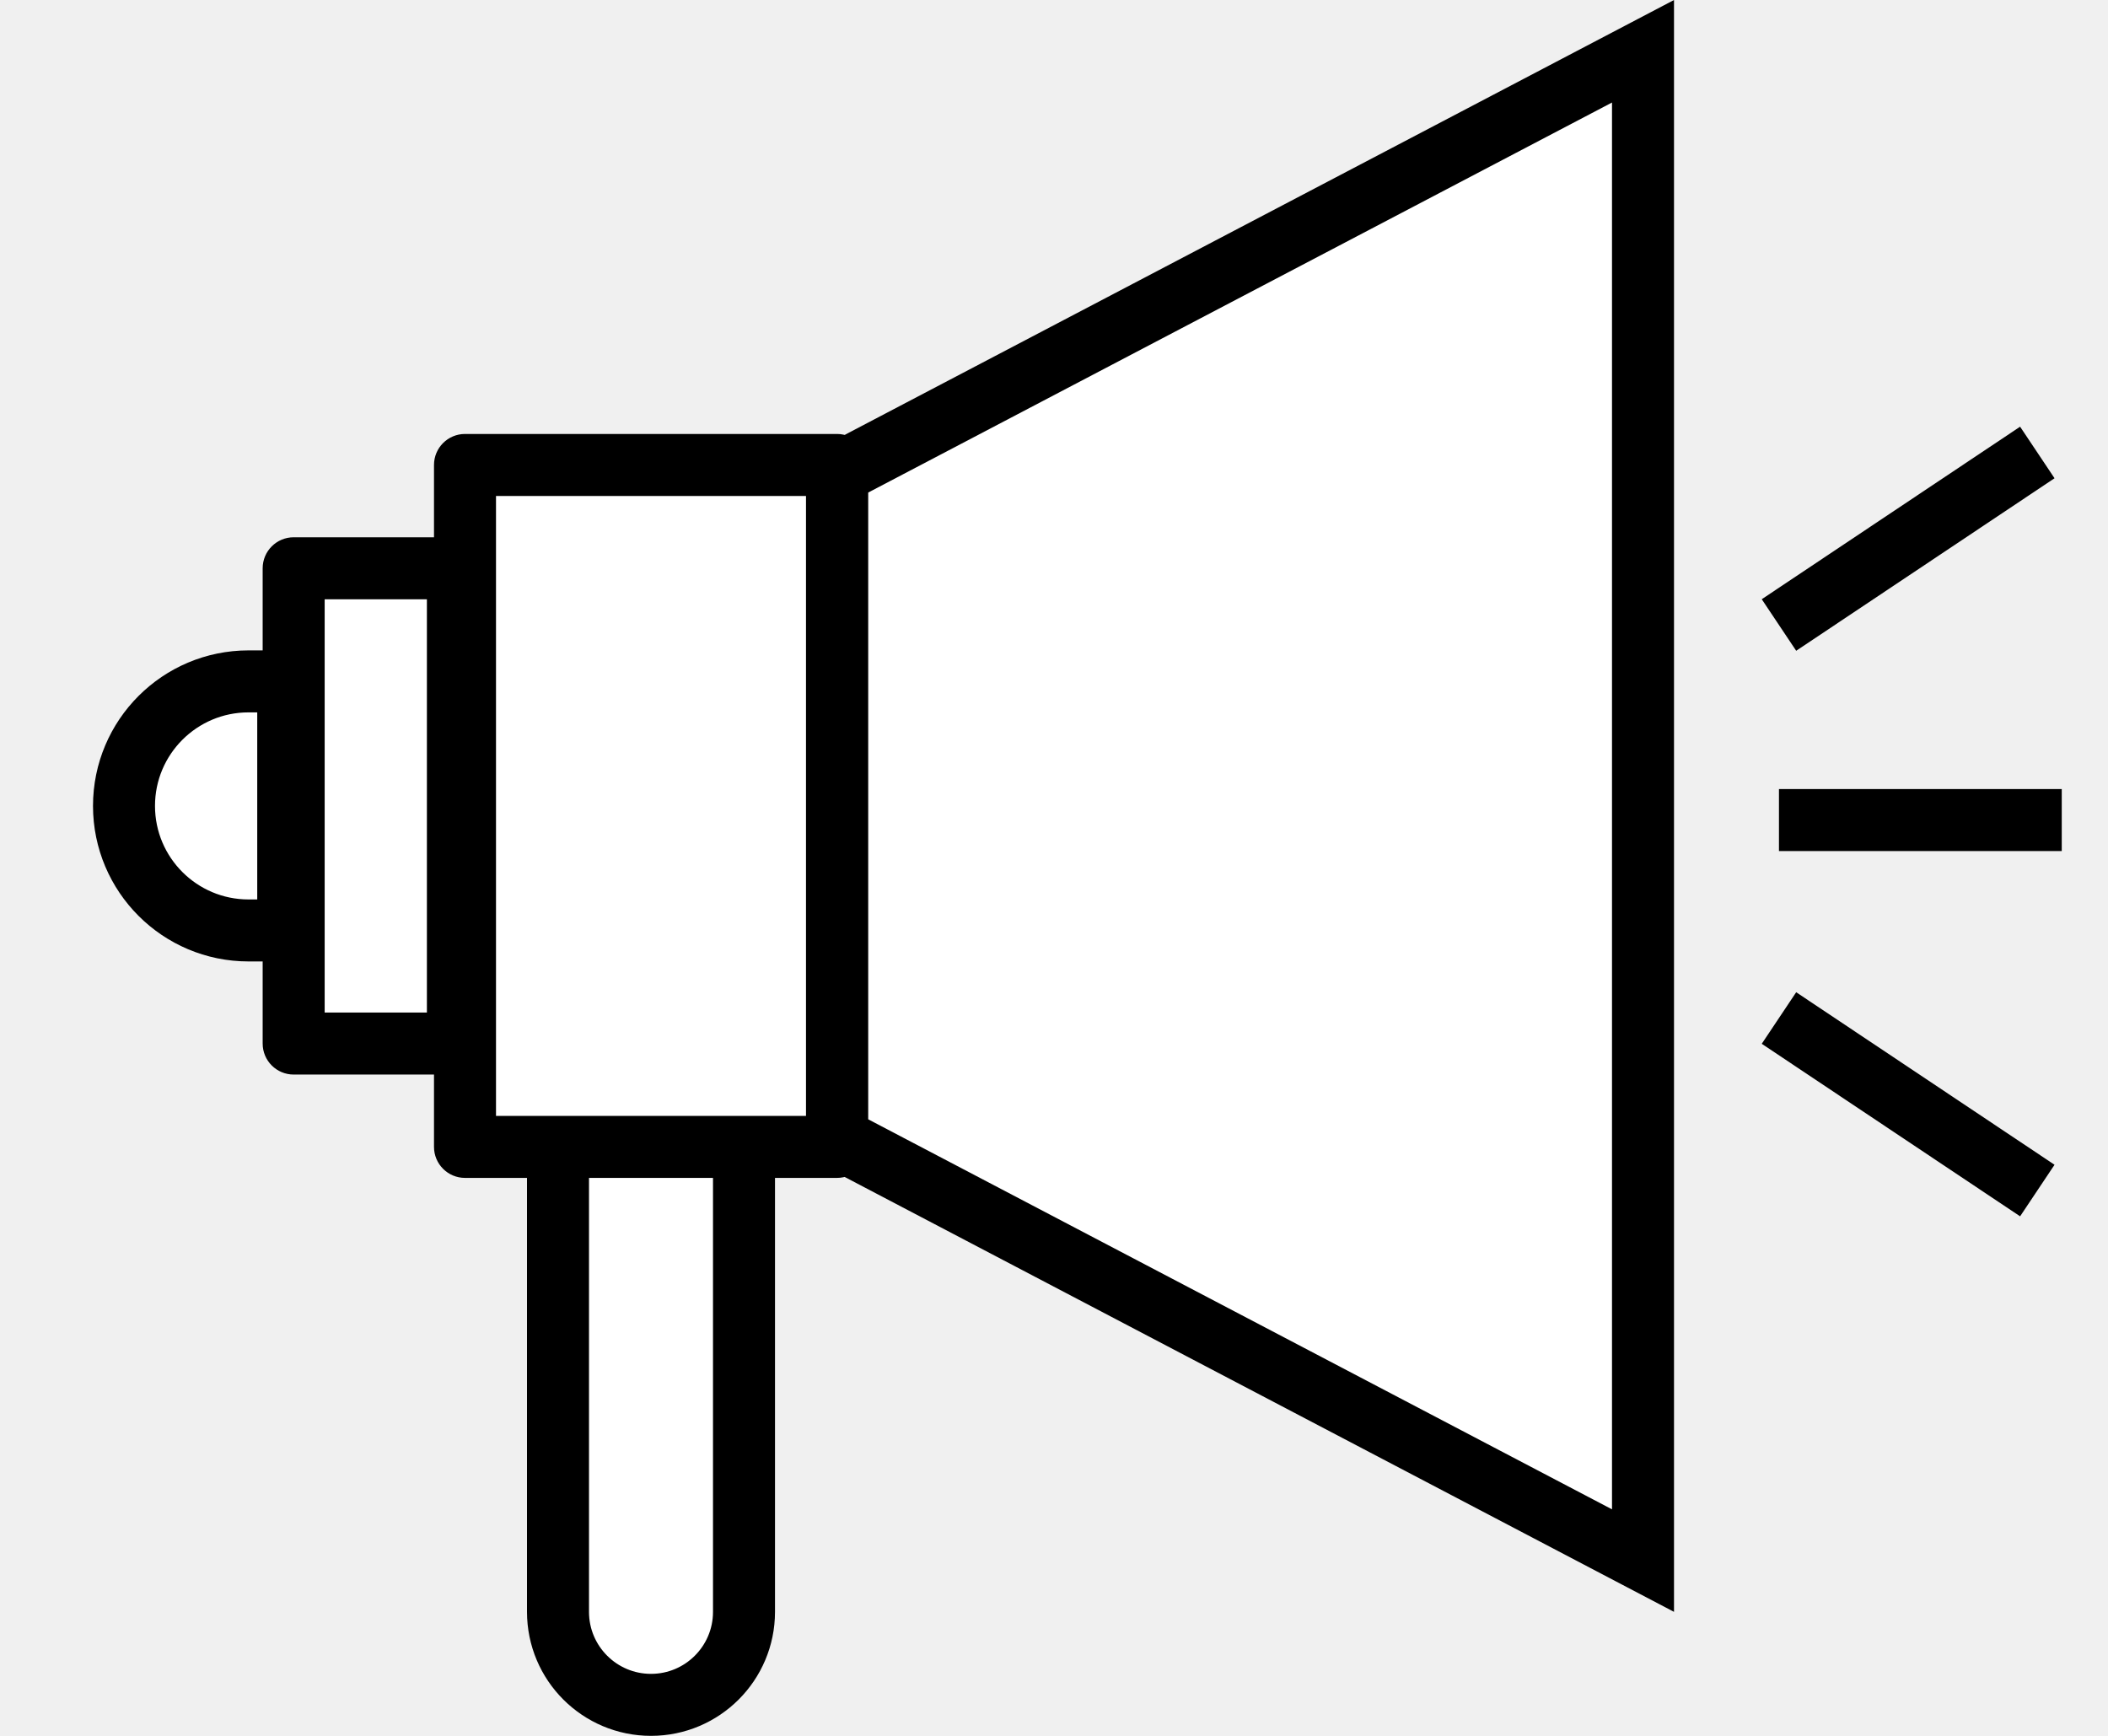
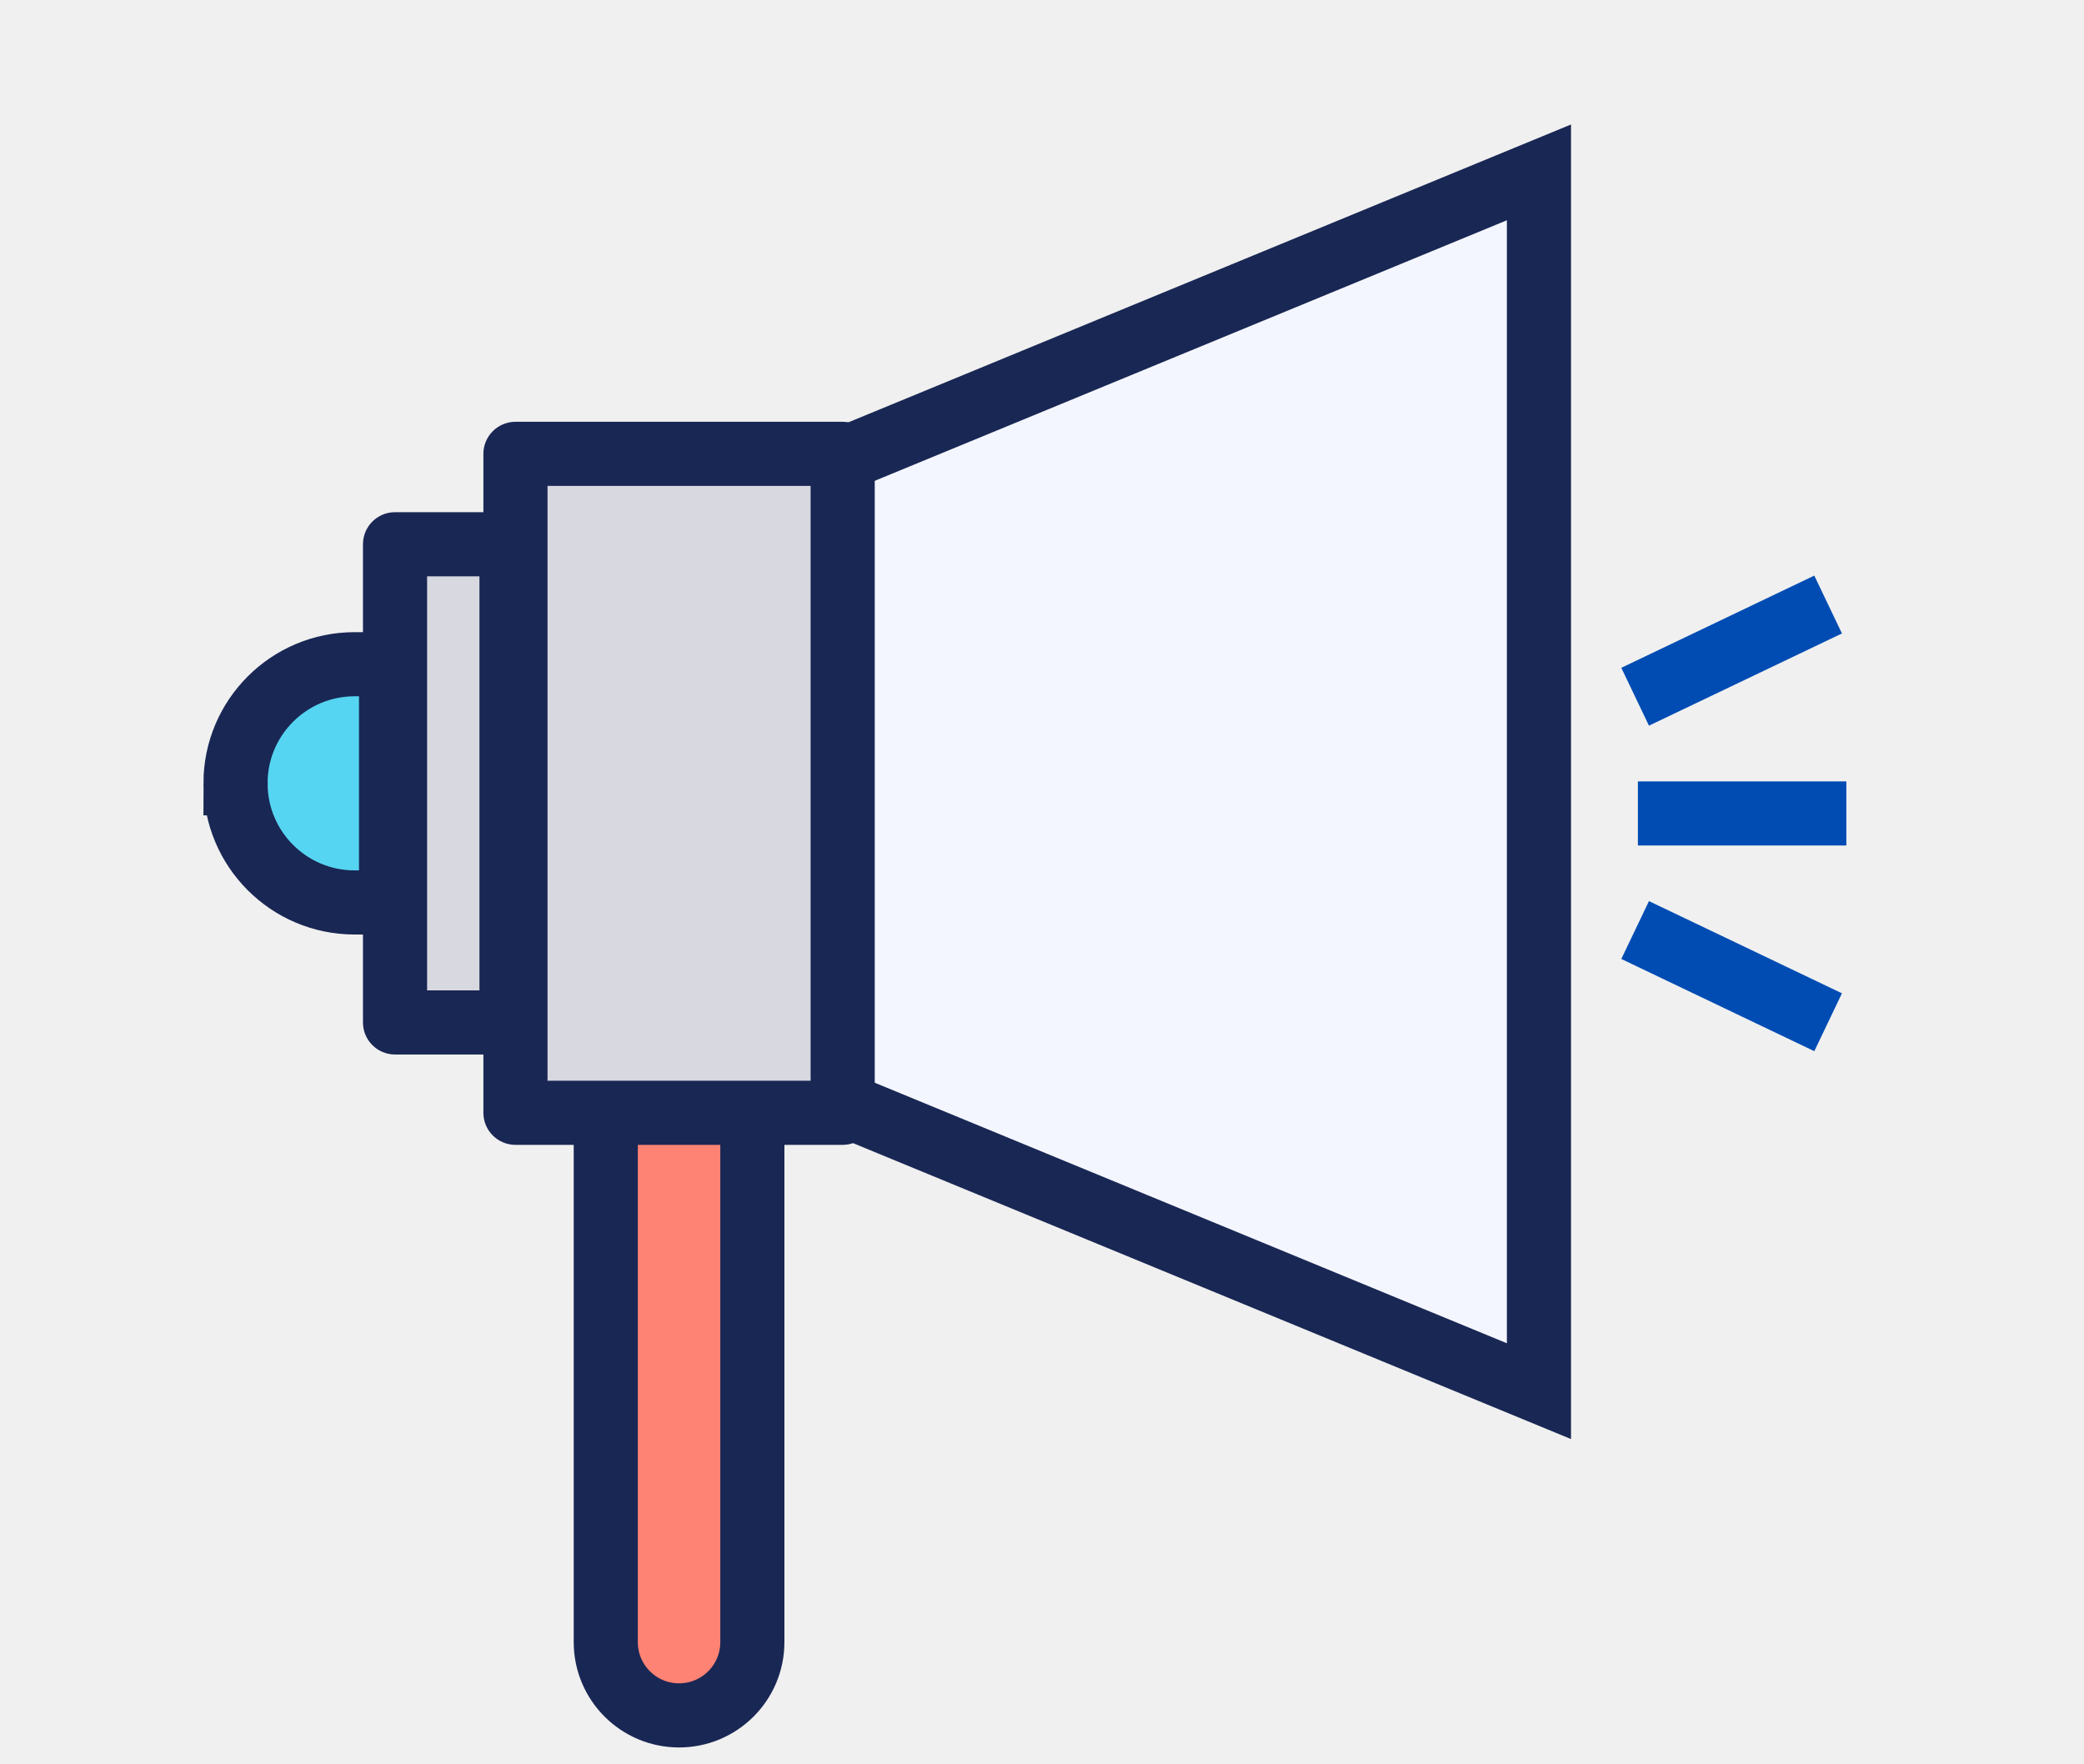
- <svg xmlns="http://www.w3.org/2000/svg" width="68" height="56" viewBox="0 0 68 56" fill="none">
-   <path d="M21 55a3 3 0 01-3-3V29h6v23a3 3 0 01-3 3zm6-39.711L53 1.654v48.692L27 36.711V15.289z" fill="#fff" stroke="#000" stroke-width="2" />
+ <svg xmlns="http://www.w3.org/2000/svg" width="65" height="55" viewBox="0 0 65 55" fill="none">
+   <path d="M21.18 53.5a2.286 2.286 0 01-2.286-2.287V29.19h4.572v22.024A2.286 2.286 0 0121.18 53.5z" fill="#FF8374" stroke="#192754" stroke-width="2" />
+   <path d="M26 14.443l22-9.067v38.012l-22-9.067V14.443z" fill="#F4F6FF" stroke="#192754" stroke-width="2" />
  <mask id="a" fill="#fff">
-     <rect x="14" y="14" width="14" height="24" rx="1" />
+     <rect x="15.077" y="13.155" width="12.206" height="22.551" rx="1" />
  </mask>
-   <rect x="14" y="14" width="14" height="24" rx="1" fill="#fff" stroke="#000" stroke-width="4" mask="url(#a)" />
+   <rect x="15.077" y="13.155" width="12.206" height="22.551" rx="1" fill="#D7D8E0" stroke="#192754" stroke-width="4" mask="url(#a)" />
  <mask id="b" fill="#fff">
-     <rect x="8.473" y="17.333" width="7.298" height="17.333" rx="1" />
+     <rect x="11.321" y="15.974" width="5.633" height="16.914" rx="1" />
  </mask>
-   <rect x="8.473" y="17.333" width="7.298" height="17.333" rx="1" fill="#fff" stroke="#000" stroke-width="4" mask="url(#b)" />
-   <path d="M4 26a4.018 4.018 0 014.018-4.018h1.28v8.035h-1.28A4.018 4.018 0 014 26z" fill="#fff" stroke="#000" stroke-width="2" />
-   <path d="M57.386 26.456h9.122m-9.122-6.293l8.334-5.566m-8.334 18.245l8.334 5.566" stroke="#000" stroke-width="2" />
+   <rect x="11.321" y="15.974" width="5.633" height="16.914" rx="1" fill="#D7D8E0" stroke="#192754" stroke-width="4" mask="url(#b)" />
+   <path d="M7.345 24.43a3.715 3.715 0 013.714-3.714h1.138v7.43H11.06a3.715 3.715 0 01-3.714-3.716z" fill="#55D5F1" stroke="#192754" stroke-width="2" />
+   <path d="M51.086 25.37h6.502M51 21.73l6.019-2.876M51 29.006l6.019 2.876" stroke="#004CB3" stroke-width="2" />
</svg>
